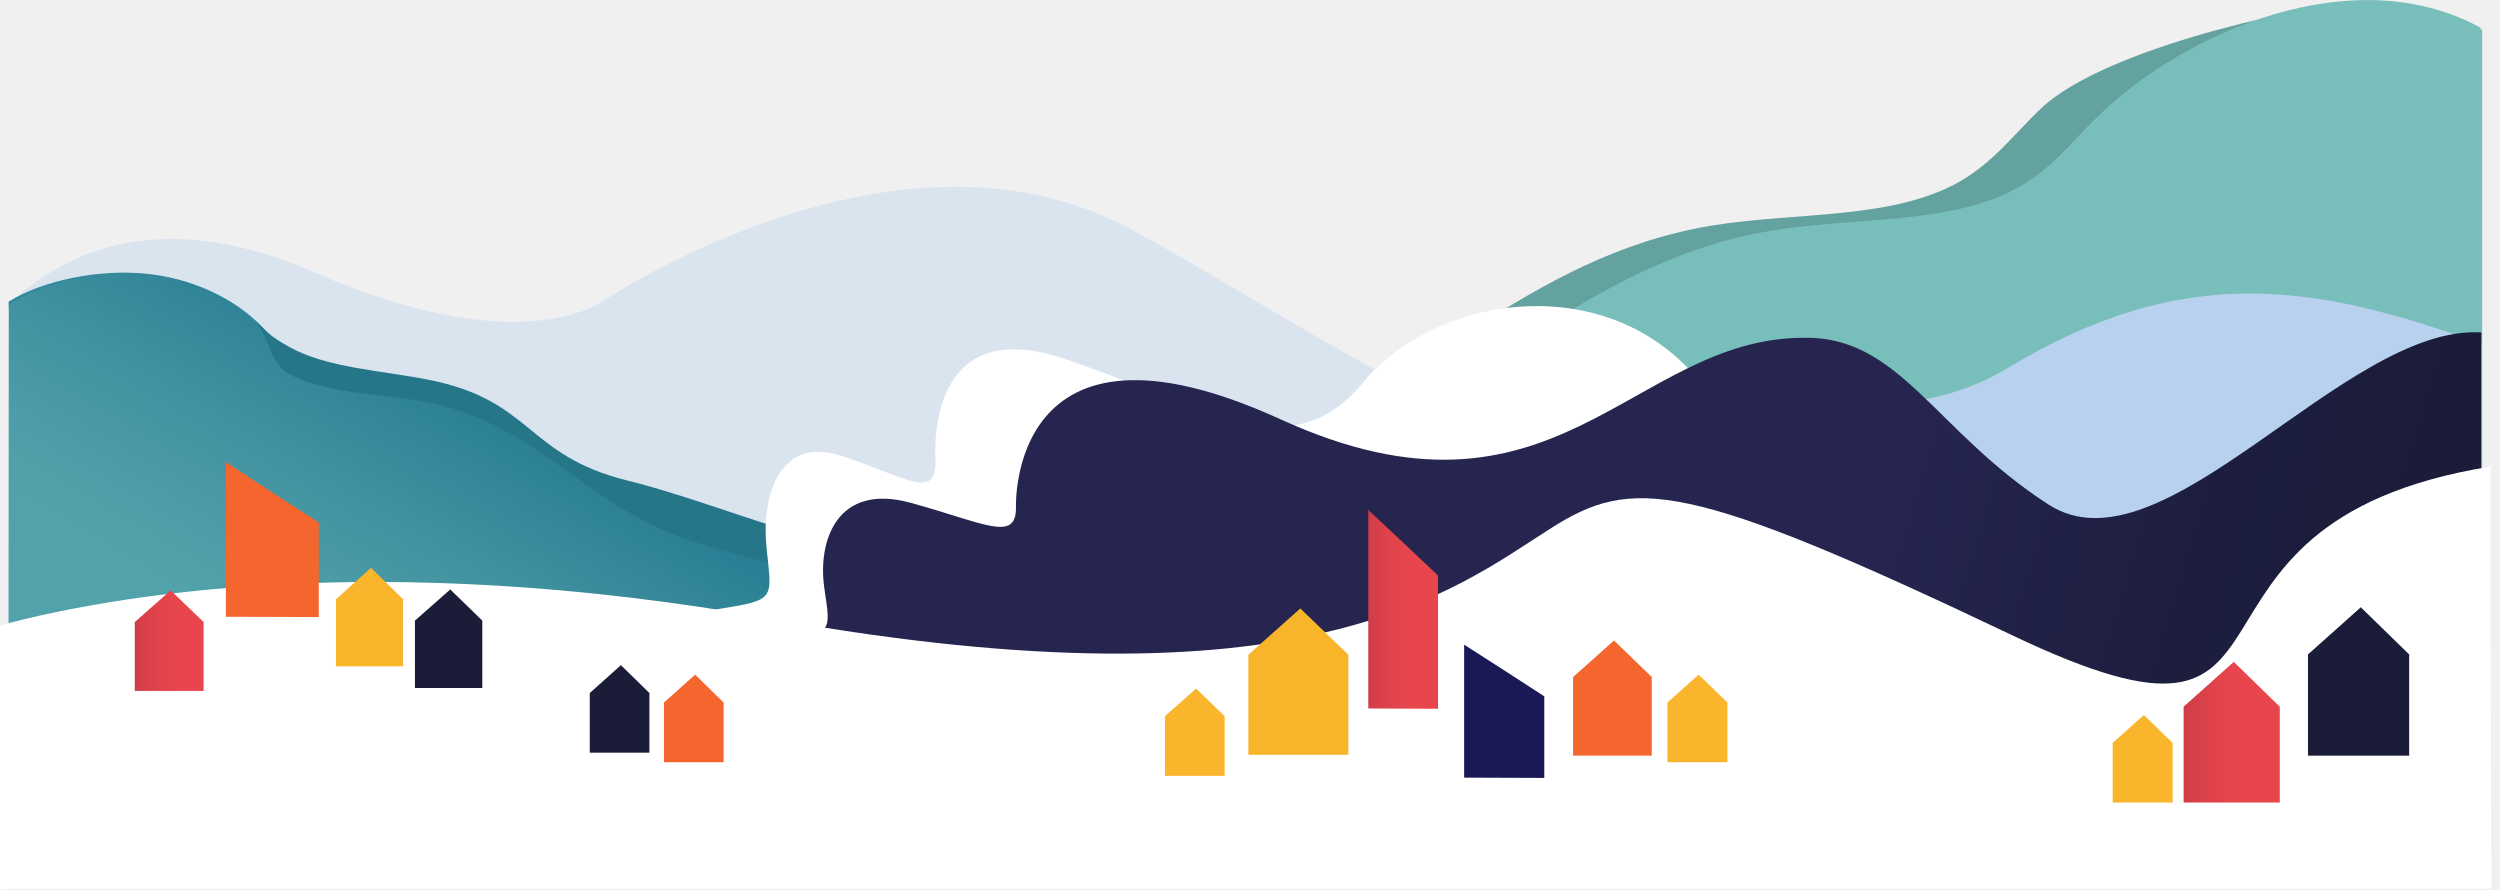
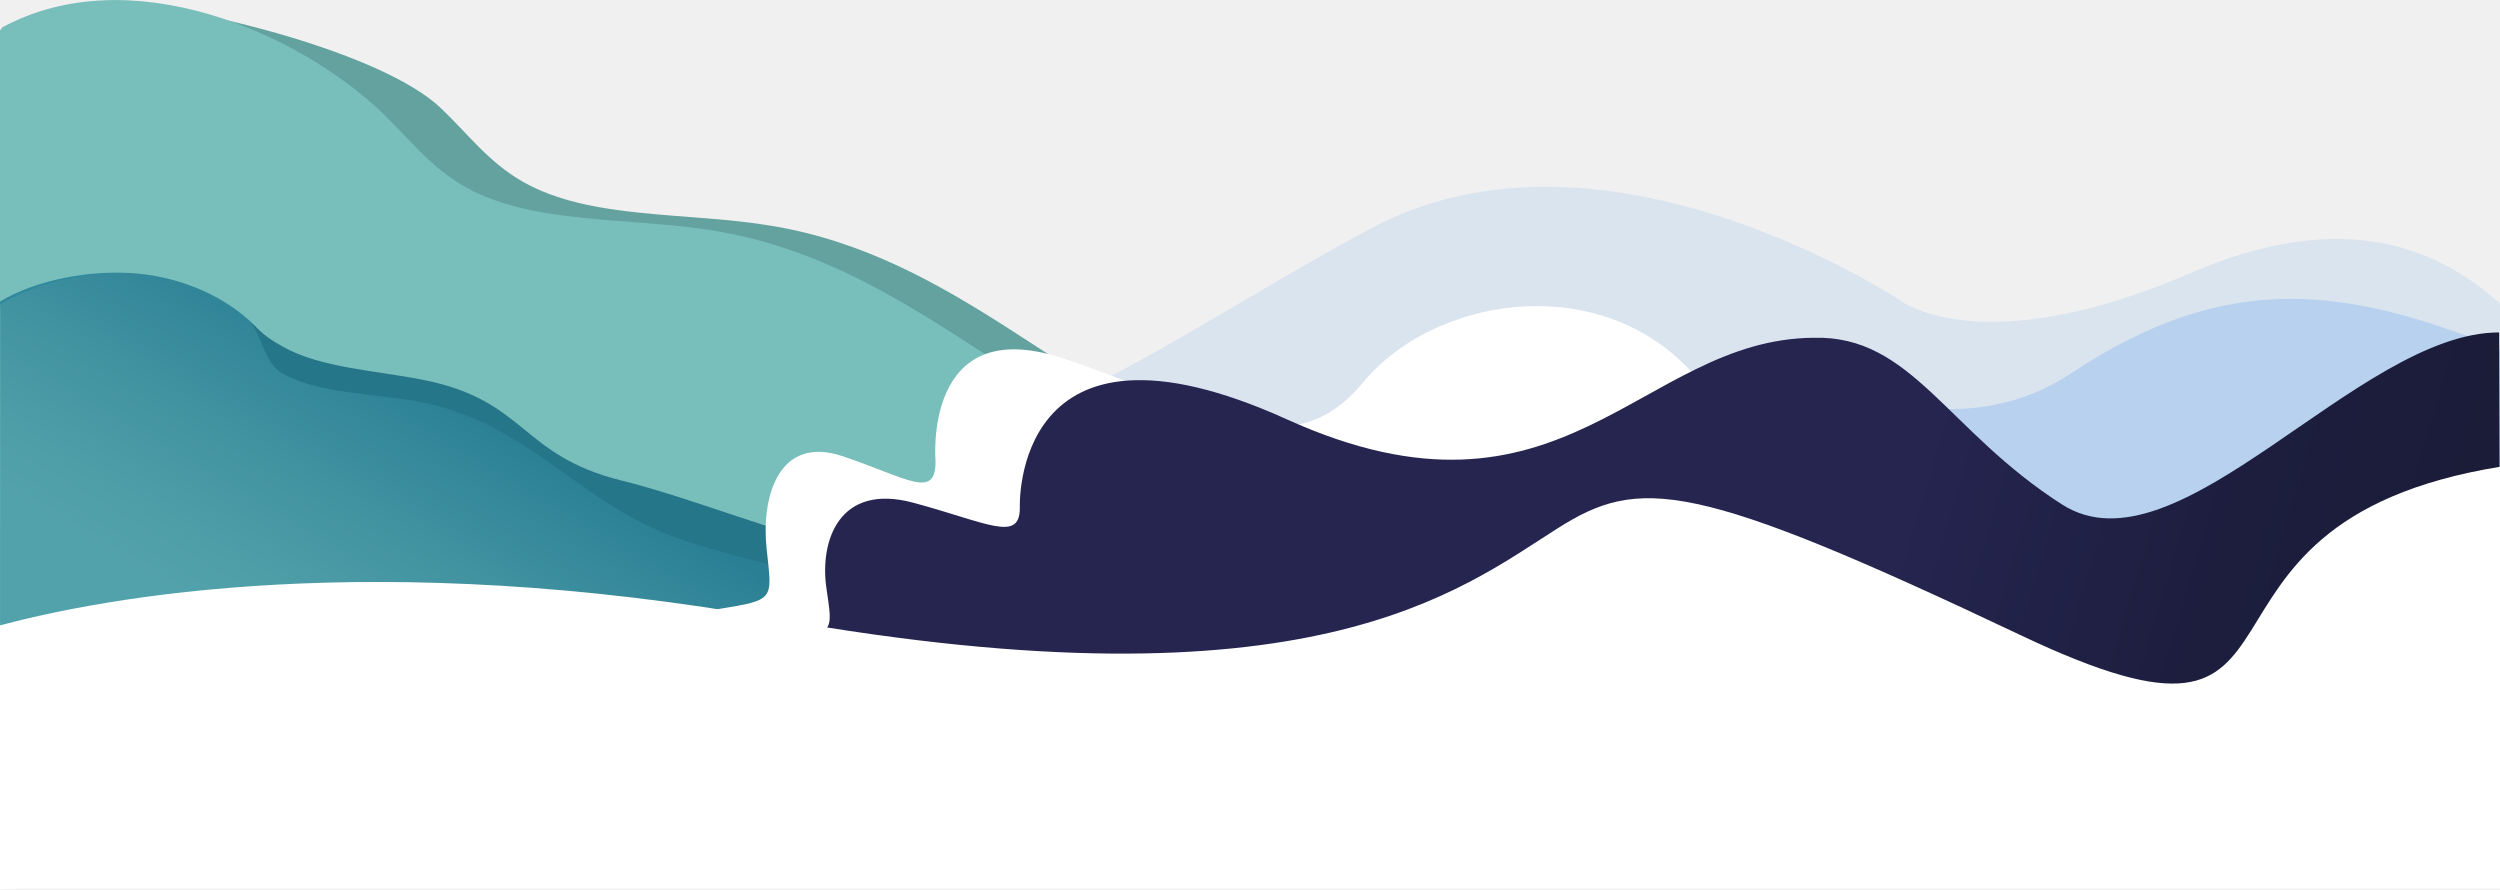
- <svg xmlns="http://www.w3.org/2000/svg" version="1.1" x="0px" y="0px" width="842.3px" height="299.6px" viewBox="0 0 842.3 299.6" enable-background="new 0 0 842.3 299.6" xml:space="preserve">
-   <defs>
- </defs>
-   <linearGradient id="SVGID_1_" gradientUnits="userSpaceOnUse" x1="12016.072" y1="151.355" x2="12766.459" y2="151.355" gradientTransform="matrix(-1 0 0 1 12769.47 0)">
+ <svg xmlns="http://www.w3.org/2000/svg" class="page-header-image" x="0px" y="0px" viewBox="0 0 842.3 299.6" enable-background="new 0 0 842.3 299.6" xml:space="preserve">
+   <linearGradient id="HEADER_SVGID_1_" gradientUnits="userSpaceOnUse" x1="11836.069" y1="150.682" x2="12592.47" y2="150.682" gradientTransform="matrix(1 0 0 -1 -11750.17 302)">
    <stop offset="0.134" style="stop-color:#B7D1EE" />
    <stop offset="0.811" style="stop-color:#B7D1EE" />
  </linearGradient>
-   <path opacity="0.39" fill="url(#SVGID_1_)" d="M3,239.7h750.4c0,0,0-71.5,0-135.2c-56-25.8-101.5-12.1-160.3,32.7  s-134.4-18.1-212.8-60.3s-177.4,24.7-177.4,24.7s-27.4,20.5-96.4-9.6C59.1,71.3,26.5,80.9,3,102.3V239.7" />
-   <path fill="#63A29E" d="M799.5,0c-32,2.9-72.7,20.7-92.3,39.1c-9,8.5-16.1,18.3-27.7,24.9c-22.9,13-55.6,10.1-84,14.9  c-62.1,10.4-99.2,56.5-155.9,77.5c-28.4,10.5-60.5,14.3-91.7,19.2c-31.2,4.8-63.2,11.2-88,25.7c-9.5,5.6-15.2,15.6-17.9,27.1H222  c2.5-12.6,8.2-23.9,18.5-29.9c24.8-14.5,56.7-20.8,88-25.7c31.2-4.8,63.4-8.6,91.8-19.2c56.6-21,93.8-67.1,155.9-77.5  c28.4-4.8,61.2-1.9,84-14.9c11.6-6.6,18.7-16.4,27.7-24.9C707.5,17.9,767.5,2.9,799.5,0" />
-   <path fill="#78BEBA" d="M836.3,10.3v217H242.9c2.7-11.5,8.4-21.6,17.9-27.1c24.8-14.5,56.7-20.8,88-25.7  c31.2-4.8,63.4-8.6,91.7-19.2c56.6-21,93.8-67.1,155.9-77.5c28.4-4.8,61.2-1.9,84-14.9c11.6-6.6,18.8-16.3,27.7-24.9  c28-26.8,84.4-52.1,127.4-28.8" />
-   <linearGradient id="SVGID_2_" gradientUnits="userSpaceOnUse" x1="11933.292" y1="151.957" x2="12154.802" y2="151.957" gradientTransform="matrix(-1 0 0 1 12769.47 0)">
+   <path opacity="0.39" fill="url(#HEADER_SVGID_1_)" enable-background="new    " d="M842.3,239.7V102.3C818.6,80.9,785.8,71.3,738,92  c-69.6,30.1-97.2,9.6-97.2,9.6S541,34.7,462,76.9S306.8,182,247.5,137.2S142.3,78.7,85.9,104.5c0,63.7,0,135.2,0,135.2H842.3" />
+   <path fill="#63A29E" d="M36.8,0c32,2.9,92,17.9,111.6,36.3c9,8.5,16.1,18.3,27.7,24.9c22.8,13,55.6,10.1,84,14.9  c62.1,10.4,99.3,56.5,155.9,77.5c28.4,10.6,60.6,14.4,91.8,19.2c31.3,4.9,63.2,11.2,88,25.7c10.3,6,16,17.3,18.5,29.9h-20  c-2.7-11.5-8.4-21.5-17.9-27.1c-24.8-14.5-56.8-20.9-88-25.7c-31.2-4.9-63.3-8.7-91.7-19.2c-56.7-21-93.8-67.1-155.9-77.5  c-28.4-4.8-61.1-1.9-84-14.9c-11.6-6.6-18.7-16.4-27.7-24.9C109.5,20.7,68.8,2.9,36.8,0" />
+   <path fill="#78BEBA" d="M0.8,9.2c43.2-23.3,99.9,2,128,28.8c8.9,8.6,16.2,18.3,27.8,24.9c22.9,13,55.9,10.1,84.4,14.9  c62.4,10.4,99.8,56.5,156.7,77.5c28.4,10.6,60.8,14.4,92.2,19.2c31.5,4.9,63.5,11.2,88.4,25.7c9.5,5.5,15.3,15.6,18,27.1H0l0-217" />
+   <linearGradient id="HEADER_SVGID_2_" gradientUnits="userSpaceOnUse" x1="11746.67" y1="148.342" x2="11947.772" y2="148.342" gradientTransform="matrix(-1 0 0 -1 12589.47 302)">
    <stop offset="0.134" style="stop-color:#B7D1EE" />
    <stop offset="0.811" style="stop-color:#B7D1EE" />
  </linearGradient>
-   <path fill="url(#SVGID_2_)" d="M617.2,135.2c21.2,2.5,41.2-0.3,59.6-11.4c58.8-35.5,103.3-28.3,159.3-7.9c0,50.5,0,89,0,89H614.7" />
-   <path fill="#30899D" d="M307.6,236.6c4.8-11.4,5.5-34.7-6.3-42.2c-11.8-7.5-27-10.9-41.9-13.4c-14.9-2.5-30.2-4.5-43.8-10  c-27-11-44.7-34.9-74.3-40.4c-13.6-2.5-29.2-1-40.1-7.8c-5.5-3.5-8.9-8.6-13.2-13c-9.4-9.6-23.7-16.1-39-17.6s-34,2-46.1,9.4  c0.2,4.7,0.1,7.2,0.1,8.5L2.9,238.9l302.5,0L307.6,236.6z" />
-   <linearGradient id="SVGID_3_" gradientUnits="userSpaceOnUse" x1="107.86" y1="250.408" x2="170.648" y2="143.891">
+   <path fill="url(#HEADER_SVGID_2_)" d="M644,137c19.3,2.5,37.4-0.3,54.1-11.4c53.4-35.5,93.8-28.3,144.7-7.9c0,50.5,0,89,0,89H641.7" />
+   <path fill="#30899D" d="M307.6,236.6c4.8-11.4,5.6-34.7-6.4-42.2s-27.3-10.9-42.3-13.4c-15-2.5-30.5-4.5-44.2-10  c-27.3-11-45.1-34.9-75-40.4c-13.7-2.5-29.5-1-40.5-7.8c-5.6-3.5-9-8.6-13.3-13c-9.5-9.6-23.9-16.1-39.4-17.6s-34.3,2-46.5,9.4  c0.2,4.7,0.1,7.2,0.1,8.5l-0.1,128.8h305.4L307.6,236.6z" />
+   <linearGradient id="HEADER_SVGID_3_" gradientUnits="userSpaceOnUse" x1="106.195" y1="51.24" x2="169.451" y2="158.553" gradientTransform="matrix(1 0 0 -1 0 302)">
    <stop offset="0.162" style="stop-color:#78BEBA" />
    <stop offset="0.33" style="stop-color:#6EB5B4" />
    <stop offset="0.614" style="stop-color:#549EA5" />
    <stop offset="0.976" style="stop-color:#29798C" />
    <stop offset="1" style="stop-color:#26768A" />
  </linearGradient>
-   <path opacity="0.48" fill="url(#SVGID_3_)" d="M2.9,238.9l303-0.1l2.2-2.2c4.8-11.4,5.5-34.7-6.3-42.2c-11.8-7.5-27-10.9-41.9-13.4  c-14.9-2.5-30.2-4.5-43.8-10c-27-11-44.7-34.9-74.3-40.4c-13.6-2.5-29.2-1-40.1-7.8c-5.5-3.5-9.3-8-13.6-12.4  c-9.4-9.6-23.4-16.6-38.7-18.1S15,95.1,2.9,102.6L2.9,238.9z" />
-   <path fill="#26768A" d="M330.1,199c-13.7-7.9-10.9,3.5-28.5,0.2c-17.6-3.3-57.7-12.6-73.6-18.7c-31.6-12.1-48.7-37.9-83.6-44.9  c-16-3.2-34.6-2.7-47.3-9.8c-6.4-3.6-6.8-13.8-11.8-18.3c4.9,4.5,5.6,5.7,12,9.3c12.7,7.2,31.4,8,47.4,11.2  c34.9,7,32.4,25.4,66.7,33.9c22.4,5.5,53.8,18.2,71.4,21.5c17.6,3.3,35.6,7.4,49.2,15.3L330.1,199z" />
+   <path opacity="0.48" fill="url(#HEADER_SVGID_3_)" enable-background="new    " d="M0,238.9l305.8-0.1l2.2-2.2c4.8-11.4,5.6-34.7-6.4-42.2  c-11.9-7.5-27.3-10.9-42.3-13.4c-15-2.5-30.5-4.5-44.2-10c-27.3-11-45.1-34.9-75-40.4c-13.7-2.5-29.5-1-40.5-7.8  c-5.6-3.5-9.4-8-13.7-12.4c-9.5-9.6-23.6-16.6-39.1-18.1S12.2,95.1,0,102.6V238.9z" />
+   <path fill="#26768A" d="M328.1,199c-13.7-7.9-10.9,3.5-28.5,0.2s-57.7-12.6-73.6-18.7c-31.6-12.1-48.7-37.9-83.6-44.9  c-16-3.2-34.6-2.7-47.3-9.8c-6.4-3.6-6.8-13.8-11.8-18.3c4.9,4.5,5.6,5.7,12,9.3c12.7,7.2,31.4,8,47.4,11.2  c34.9,7,32.4,25.4,66.7,33.9c22.4,5.5,53.8,18.2,71.4,21.5s35.6,7.4,49.2,15.3L328.1,199z" />
  <path fill="#FFFFFF" d="M576.5,133.6l-11.7,107.8l-366.4,2.7c0,0,24.2-35.8,43.6-38.9c19.4-3.1,18.1-3.1,16.3-20.2  c-1.9-17.2,3.8-38.6,25.6-31.3c21.9,7.4,31.3,14.7,31.3,1.8c0,0-4.5-50.2,42.5-34.9s76.4,38.8,101.6,8.2S546.3,89.4,576.5,133.6z" />
-   <linearGradient id="SVGID_4_" gradientUnits="userSpaceOnUse" x1="842.285" y1="239.47" x2="842.285" y2="239.47">
+   <linearGradient id="HEADER_SVGID_4_" gradientUnits="userSpaceOnUse" x1="842.3" y1="62.5" x2="842.3" y2="62.5" gradientTransform="matrix(1 0 0 -1 0 302)">
    <stop offset="6.610577e-04" style="stop-color:#1A1C38" />
    <stop offset="0.242" style="stop-color:#1D1E3E" />
    <stop offset="0.561" style="stop-color:#24244F" />
    <stop offset="0.583" style="stop-color:#252550" />
  </linearGradient>
-   <path fill="url(#SVGID_4_)" d="M842.3,239.5" />
-   <linearGradient id="SVGID_5_" gradientUnits="userSpaceOnUse" x1="796.518" y1="263.842" x2="505.74" y2="176.779">
+   <path fill="url(#HEADER_SVGID_4_)" d="M842.3,239.5" />
+   <linearGradient id="HEADER_SVGID_5_" gradientUnits="userSpaceOnUse" x1="801.85" y1="37.409" x2="508.335" y2="125.292" gradientTransform="matrix(1 0 0 -1 0 302)">
    <stop offset="6.610577e-04" style="stop-color:#1A1C38" />
    <stop offset="0.242" style="stop-color:#1D1E3E" />
    <stop offset="0.561" style="stop-color:#24244F" />
    <stop offset="0.583" style="stop-color:#252550" />
  </linearGradient>
-   <path fill="url(#SVGID_5_)" d="M836.5,247.7l-626.7,4.2c0,0,27.5-32.7,49.5-35.5c22-2.8,20.6-2.8,18.4-18.5s4.3-35.3,29.1-28.5  s35.5,13.4,35.5,1.7c0,0-3-71.9,89.2-29.8s117.8-27,175.7-27.5c32.8-0.9,44.4,31.3,83,56.2s99.7-60.8,145.8-58v126.7" />
-   <path fill="#FFFFFF" d="M7.9,299.4h831.5c0,0-0.3-45.6-0.3-142.2c-119.5,19.3-50.8,109.4-161,56.9S550,160.5,522.5,178  c-33.2,21.1-83.1,62.4-261.7,30.6C125.3,184.3,35.4,201.2,0,210.7v88.9L7.9,299.4z" />
-   <linearGradient id="SVGID_6_" gradientUnits="userSpaceOnUse" x1="461.043" y1="205.315" x2="484.511" y2="205.315">
-     <stop offset="6.610577e-04" style="stop-color:#D03D47" />
-     <stop offset="4.530404e-02" style="stop-color:#D33E48" />
-     <stop offset="0.371" style="stop-color:#E2444B" />
-     <stop offset="0.627" style="stop-color:#E8464C" />
-   </linearGradient>
-   <polygon fill="url(#SVGID_6_)" points="484.5,238.8 484.5,193.9 473.9,183.9 461,171.8 461,238.7 " />
-   <polygon fill="#191A55" points="520.3,262.1 520.3,234.6 508.1,226.7 493.3,217.2 493.3,262 " />
-   <polygon fill="#F9B529" points="454.3,254.3 420.6,254.3 420.6,220.6 438.1,205 454.3,220.6 " />
-   <polygon fill="#F4662D" points="107.4,207.9 107.4,176 93.1,166.8 76.1,155.7 76.1,207.8 " />
-   <polygon fill="#F9B52B" points="135.8,224.5 113.2,224.5 113.2,201.9 125,191.3 135.8,201.9 " />
-   <polygon fill="#1A1C38" points="162.5,231.8 139.8,231.8 139.8,209.1 151.7,198.6 162.5,209.1 " />
-   <linearGradient id="SVGID_7_" gradientUnits="userSpaceOnUse" x1="45.414" y1="215.823" x2="68.586" y2="215.823">
-     <stop offset="6.610577e-04" style="stop-color:#D03D47" />
-     <stop offset="4.530404e-02" style="stop-color:#D33E48" />
-     <stop offset="0.371" style="stop-color:#E2444B" />
-     <stop offset="0.627" style="stop-color:#E8464C" />
-   </linearGradient>
-   <polygon fill="url(#SVGID_7_)" points="68.6,232.8 45.4,232.8 45.4,209.6 57.5,198.9 68.6,209.6 " />
-   <polygon fill="#F9B52B" points="412.6,261.4 392.5,261.4 392.5,241.3 403,232 412.6,241.3 " />
-   <polygon fill="#F9B52B" points="582,256.8 561.8,256.8 561.8,236.7 572.3,227.3 582,236.7 " />
-   <polygon fill="#F9B52B" points="732,270.4 711.8,270.4 711.8,250.3 722.3,240.9 732,250.3 " />
-   <polygon fill="#1A1C38" points="218.8,253.6 198.7,253.6 198.7,233.5 209.2,224.1 218.8,233.5 " />
-   <polygon fill="#F4662D" points="243.8,256.8 223.7,256.8 223.7,236.7 234.2,227.3 243.8,236.7 " />
-   <polygon fill="#F4662D" points="556.5,254.6 530,254.6 530,228.1 543.8,215.8 556.5,228.1 " />
-   <polygon fill="#1A1C38" points="811.7,254.6 777.6,254.6 777.6,220.5 795.4,204.6 811.7,220.5 " />
-   <linearGradient id="SVGID_8_" gradientUnits="userSpaceOnUse" x1="735.693" y1="246.713" x2="768.056" y2="246.713">
-     <stop offset="6.610577e-04" style="stop-color:#D03D47" />
-     <stop offset="4.530404e-02" style="stop-color:#D33E48" />
-     <stop offset="0.371" style="stop-color:#E2444B" />
-     <stop offset="0.627" style="stop-color:#E8464C" />
-   </linearGradient>
-   <polygon fill="url(#SVGID_8_)" points="768.1,270.4 735.7,270.4 735.7,238.1 752.6,223 768.1,238.1 " />
+   <path fill="url(#HEADER_SVGID_5_)" d="M842.4,247.7l-632.6,4.2c0,0,27.8-32.7,50-35.5s20.8-2.8,18.6-18.5s4.3-35.3,29.4-28.5  s35.8,13.4,35.8,1.7c0,0-3-71.9,90-29.8s118.9-27,177.4-27.5c33.1-0.9,44.8,31.3,83.8,56.2s99.6-58,147.2-58" />
+   <path fill="#FFFFFF" d="M7.9,299.4H843c0,0-0.3-45.6-0.3-142.2c-120,19.3-51,109.4-161.7,56.9S552.4,160.5,524.8,178  c-33.3,21.1-83.5,62.4-262.8,30.6C125.8,184.3,35.6,201.2,0,210.7v88.9L7.9,299.4z" />
</svg>
